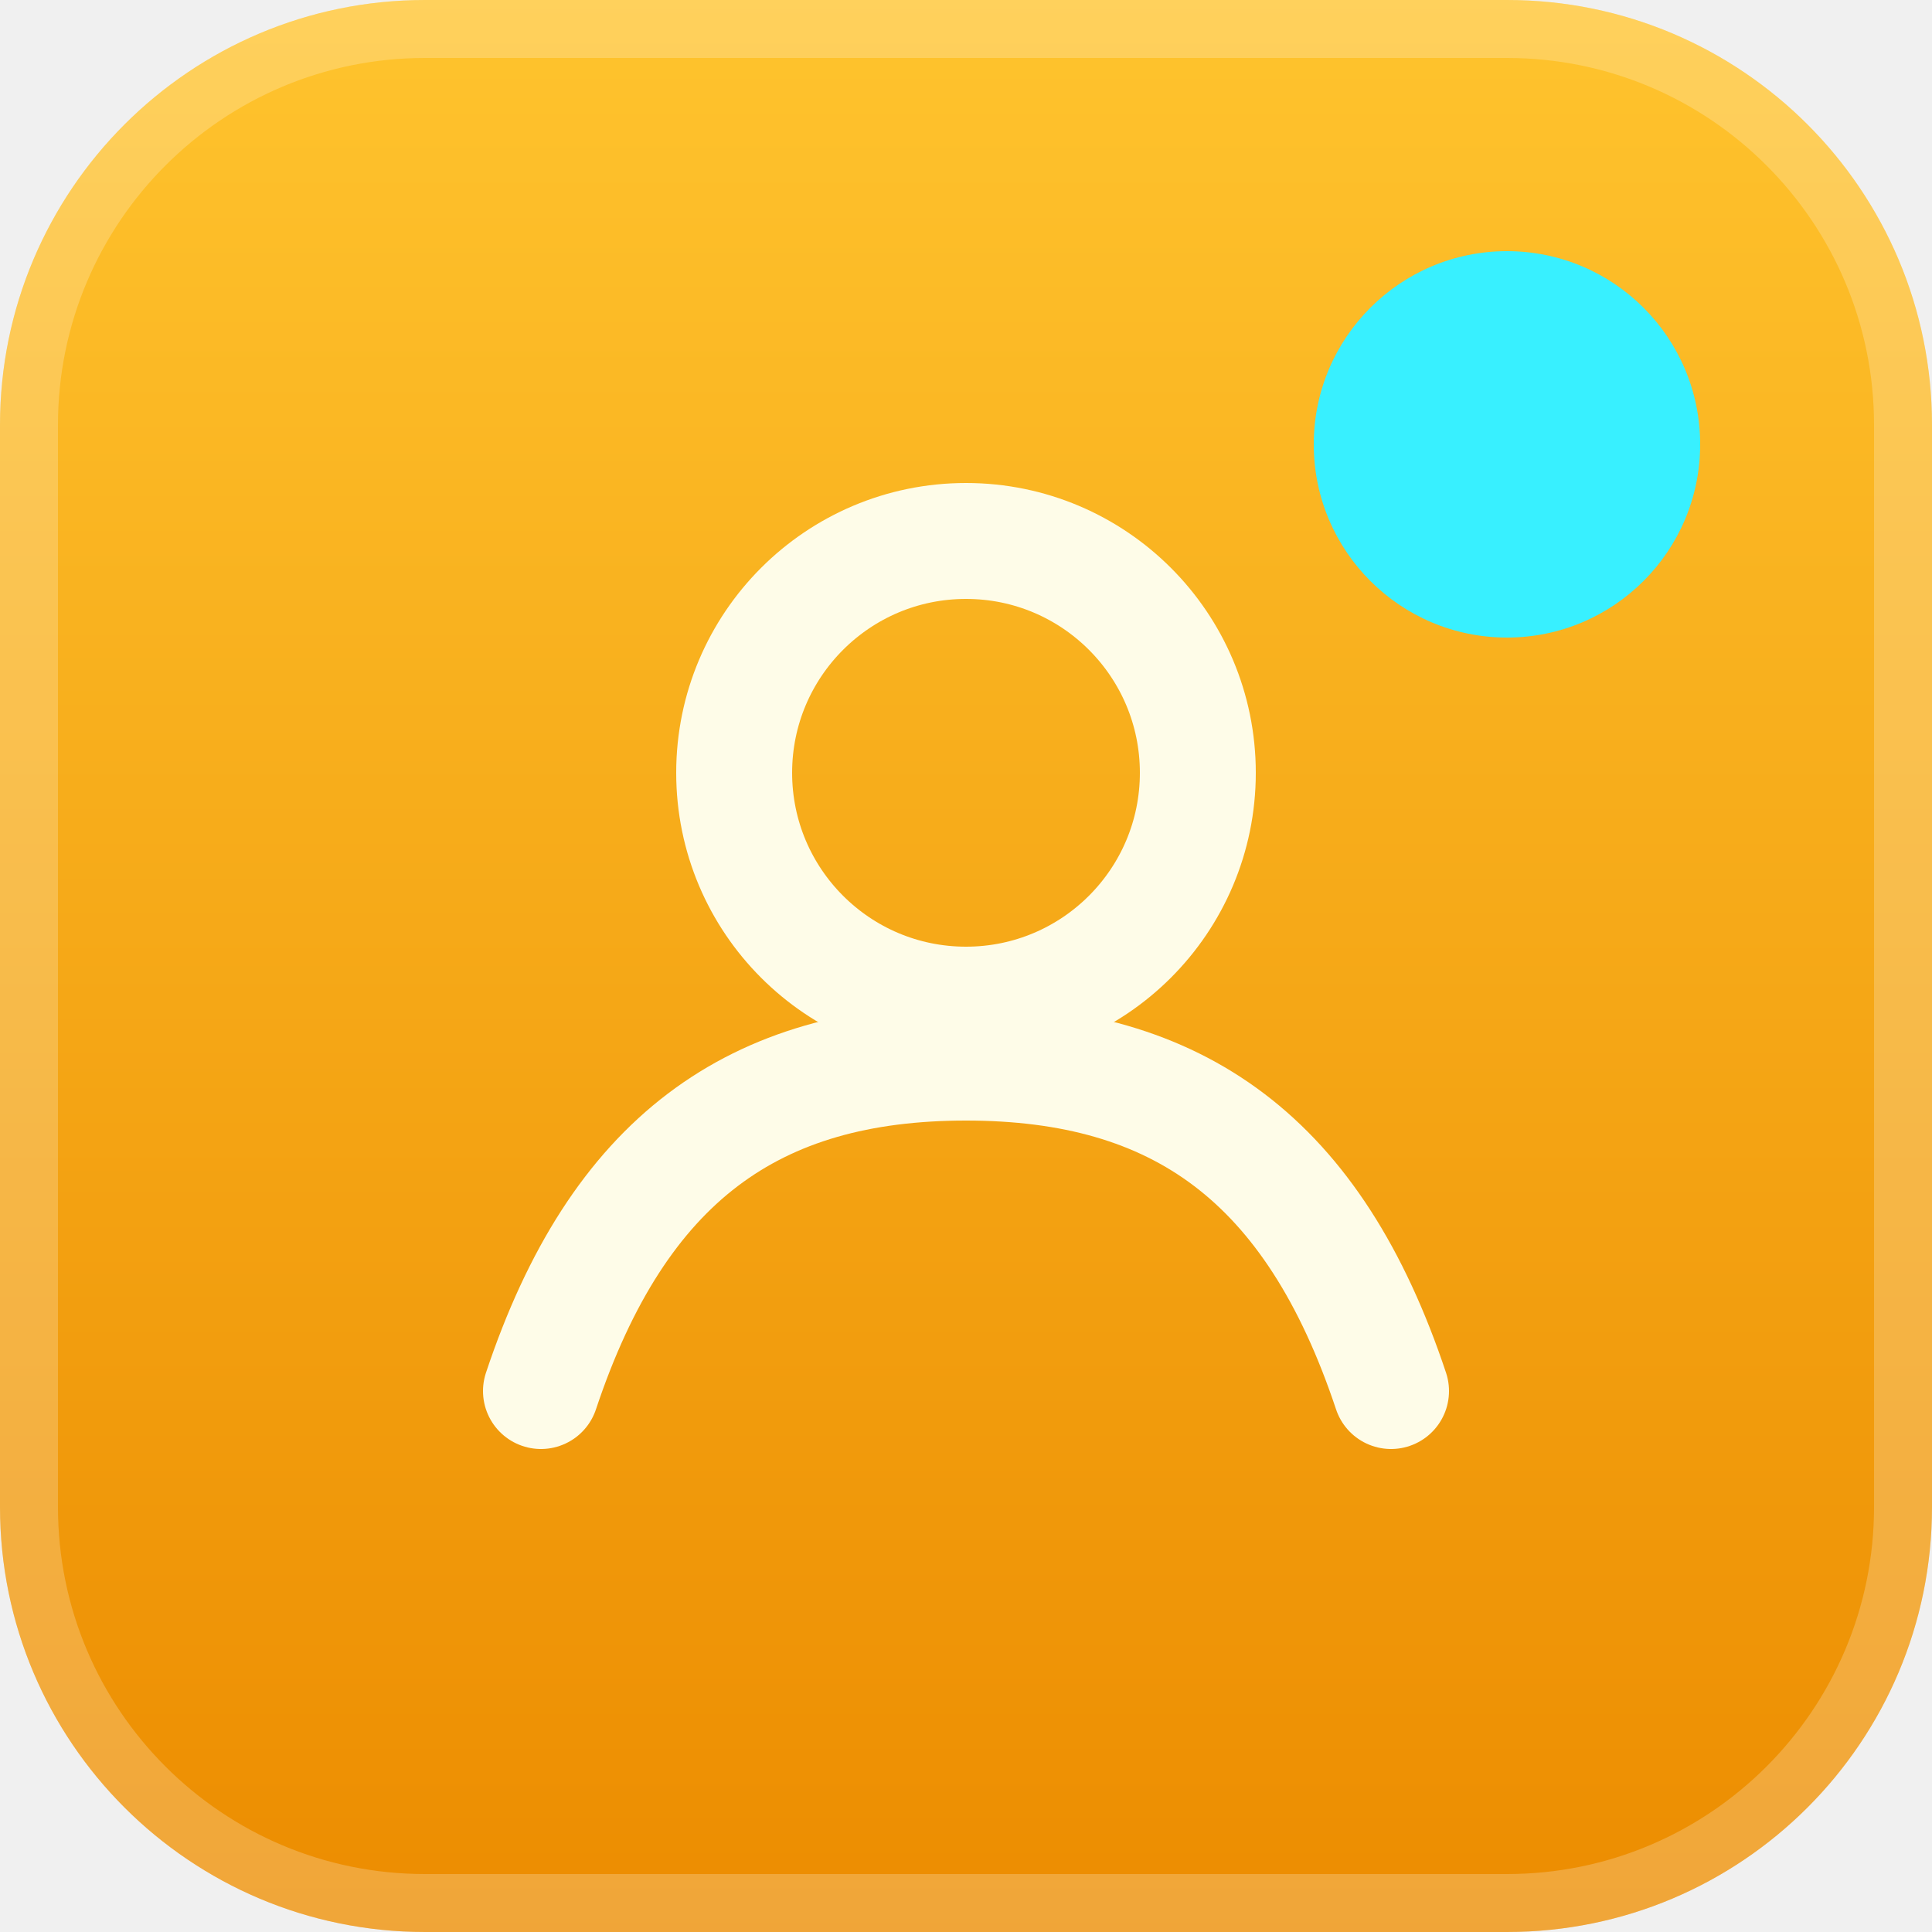
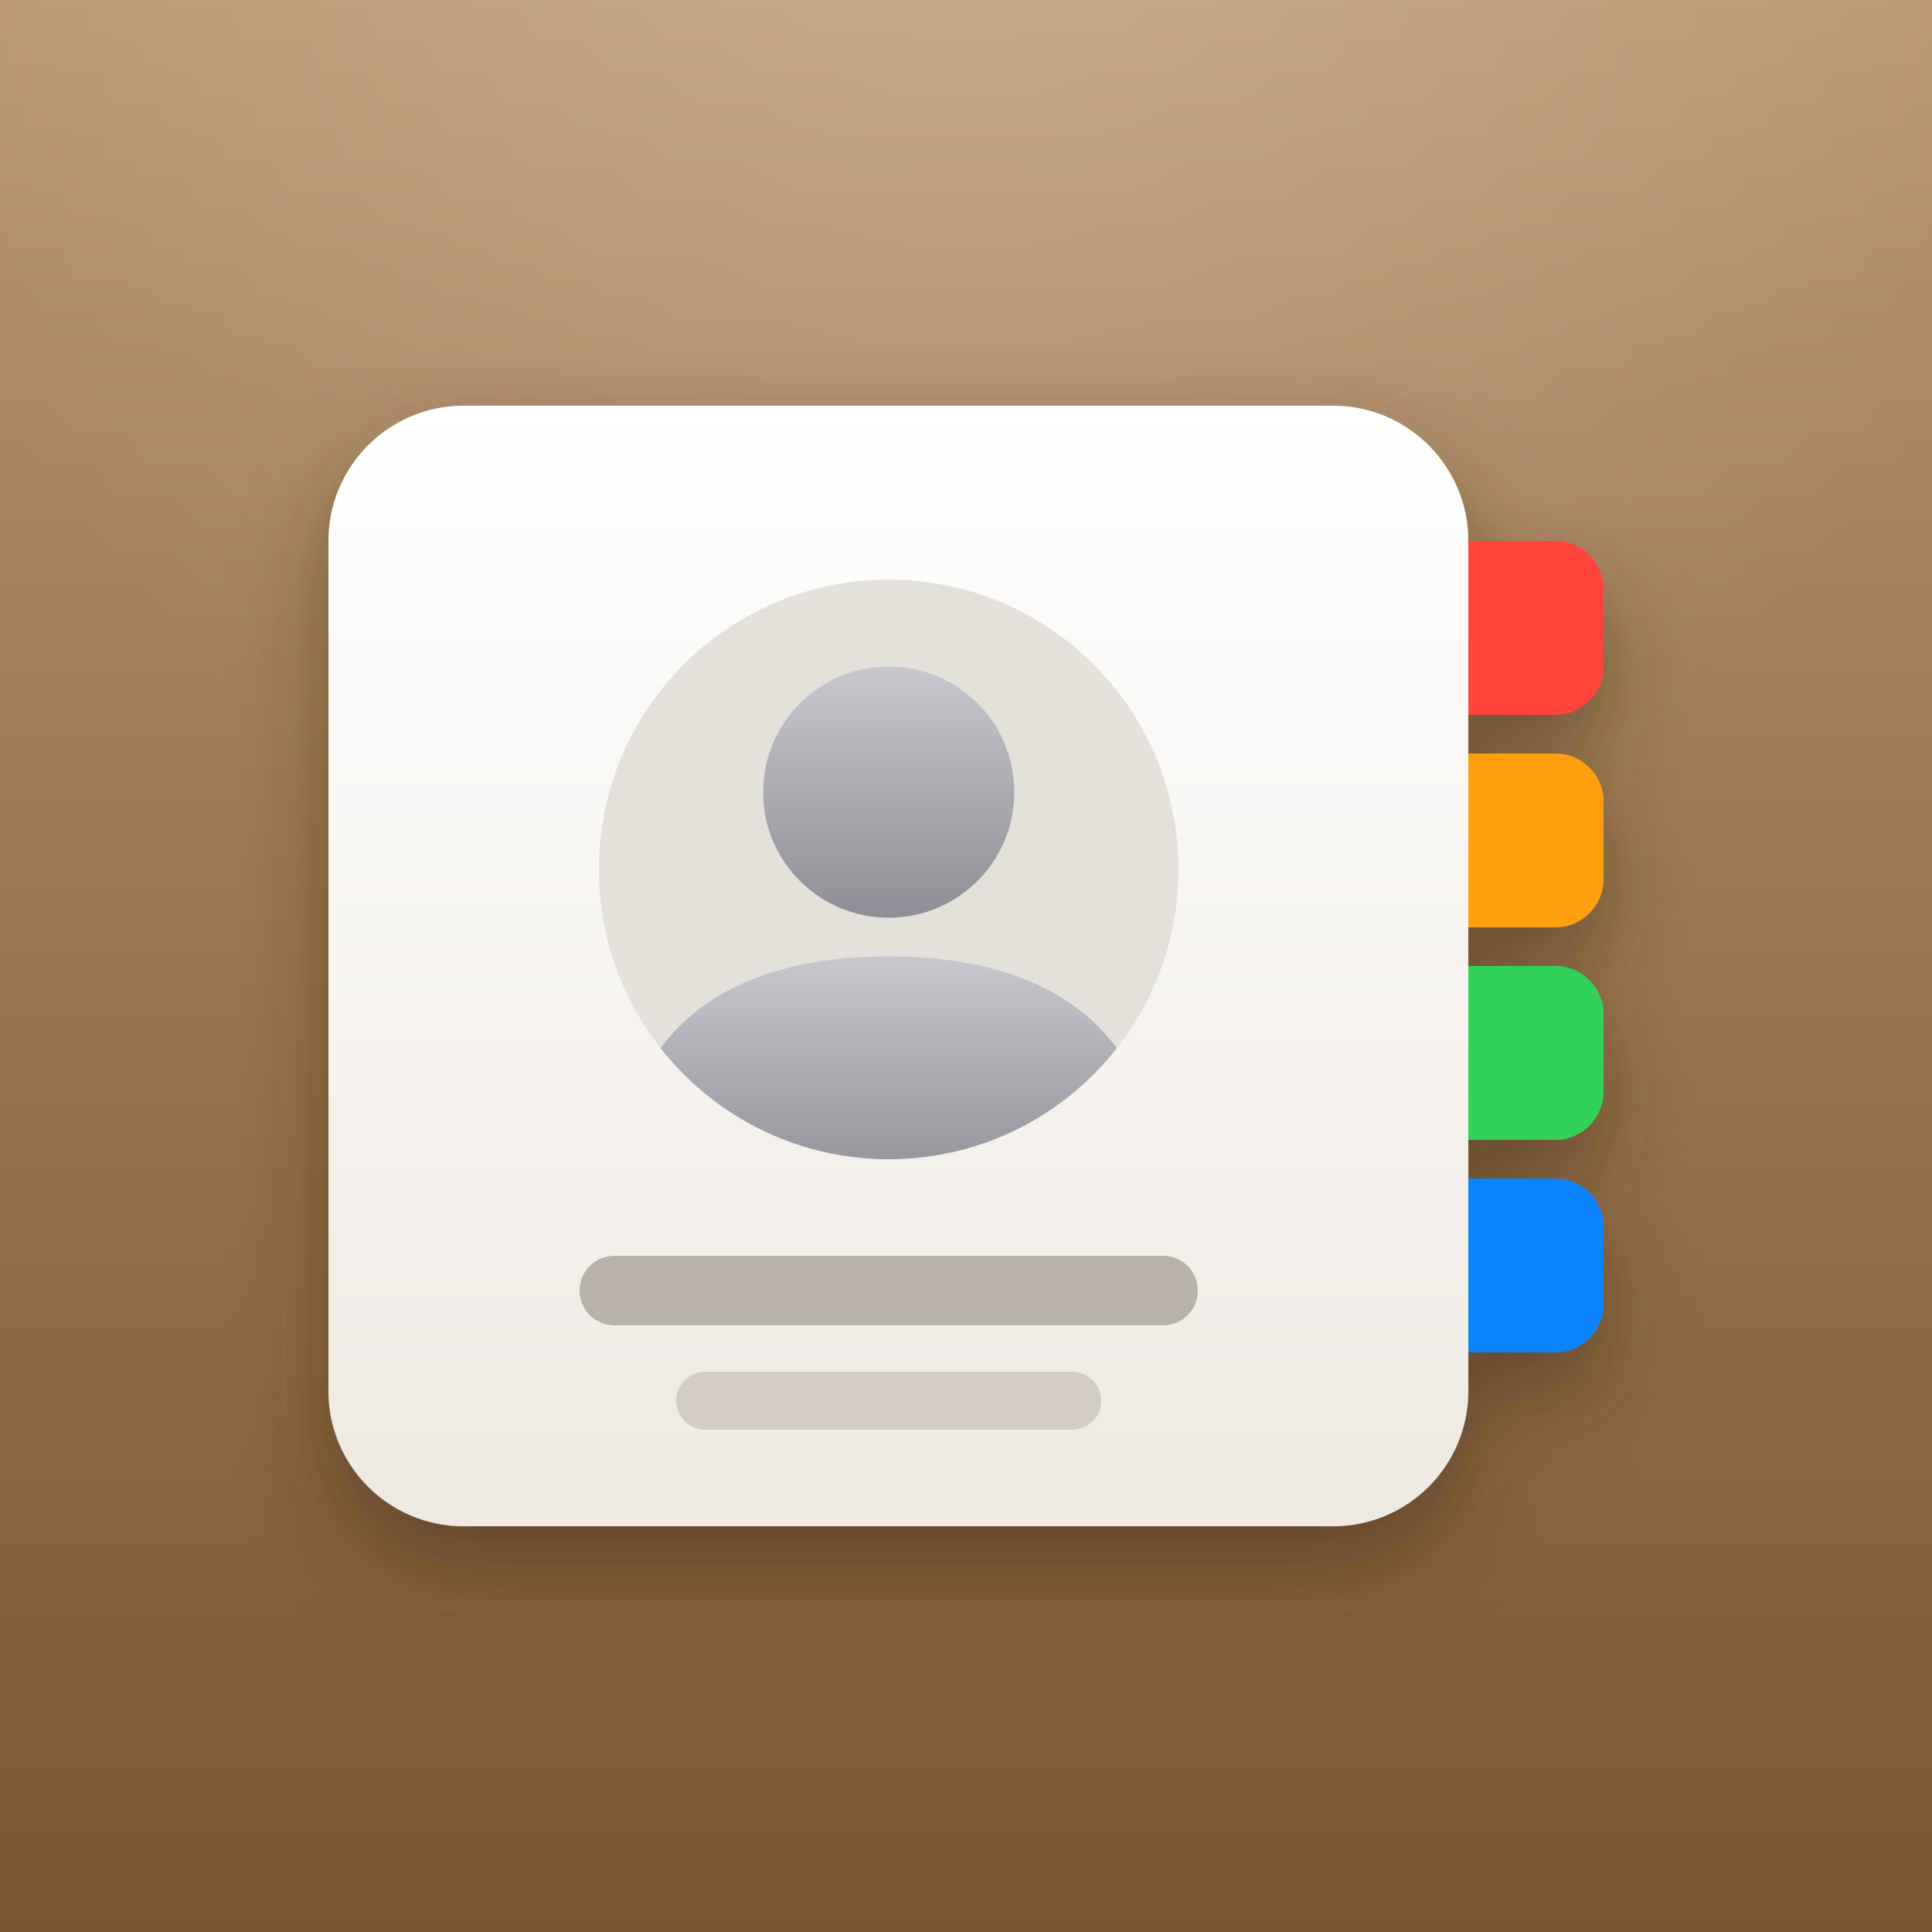
<svg xmlns="http://www.w3.org/2000/svg" viewBox="0 0 100 100">
  <defs>
    <linearGradient id="bg" x1="0" y1="0" x2="0" y2="1">
-       <stop offset="0" stop-color="#ffc42e" />
-       <stop offset="1" stop-color="#ec8c00" />
+       <stop offset="0" stop-color="#B89670" />
+       <stop offset="1" stop-color="#7A5634" />
    </linearGradient>
+     <radialGradient id="light" cx=".5" cy="-.1" r="1">
+       <stop offset="0" stop-color="#fff" stop-opacity=".22" />
+       <stop offset=".6" stop-color="#fff" stop-opacity="0" />
+     </radialGradient>
+     <linearGradient id="paper" x1="0" y1="0" x2="0" y2="1">
+       <stop offset="0" stop-color="#FFFFFF" />
+       <stop offset="1" stop-color="#E9EEF5" />
+     </linearGradient>
+     <filter id="drop" x="-25%" y="-25%" width="150%" height="160%">
+       <feDropShadow dx="0" dy="2.2" stdDeviation="2.2" flood-color="#4A3018" flood-opacity=".55" />
+     </filter>
+     <filter id="soft" x="-25%" y="-25%" width="150%" height="160%">
+       <feDropShadow dx="0" dy="1" stdDeviation="1" flood-color="#4A3018" flood-opacity=".45" />
+     </filter>
+     <linearGradient id="card" x1="0" y1="0" x2="0" y2="1">
+       <stop offset="0" stop-color="#FFFFFF" />
+       <stop offset="1" stop-color="#EEE9E2" />
+     </linearGradient>
+     <linearGradient id="who" x1="0" y1="0" x2="0" y2="1">
+       <stop offset="0" stop-color="#C7C7CE" />
+       <stop offset="1" stop-color="#8E8E96" />
+     </linearGradient>
+     <clipPath id="ph">
+       <circle cx="46" cy="45" r="15" />
+     </clipPath>
  </defs>
-   <rect width="100" height="100" rx="22" fill="url(#bg)" />
-   <circle cx="78" cy="23" r="10" fill="#38f0ff" />
-   <circle cx="50" cy="40" r="12" fill="none" stroke="#fefce8" stroke-width="6" />
-   <path d="M28 72 C32 60 39 55 50 55 C61 55 68 60 72 72" fill="none" stroke="#fefce8" stroke-width="6" stroke-linecap="round" />
-   <rect x="1.5" y="1.5" width="97" height="97" rx="20.5" fill="none" stroke="#ffffff" stroke-opacity=".22" stroke-width="3" />
+   <rect width="100" height="100" fill="url(#bg)" />
+   <rect width="100" height="100" fill="url(#light)" />
+   <g filter="url(#drop)">
+     <rect x="71" y="28" width="12" height="9" rx="2.5" fill="#FF453A" />
+     <rect x="71" y="39" width="12" height="9" rx="2.5" fill="#FF9F0A" />
+     <rect x="71" y="50" width="12" height="9" rx="2.5" fill="#30D158" />
+     <rect x="71" y="61" width="12" height="9" rx="2.5" fill="#0A84FF" />
+     <rect x="17" y="21" width="59" height="58" rx="7" fill="url(#card)" />
+   </g>
+   <circle cx="46" cy="45" r="15" fill="#E4E0DA" />
+   <g clip-path="url(#ph)" fill="url(#who)">
+     <circle cx="46" cy="41" r="6.5" />
+     <path d="M32 62C32 53 38 49.5 46 49.5S60 53 60 62Z" />
+   </g>
+   <rect x="30" y="65" width="32" height="3.6" rx="1.8" fill="#B9B2A8" />
+   <rect x="35" y="71" width="22" height="3" rx="1.5" fill="#D3CDC4" />
</svg>
